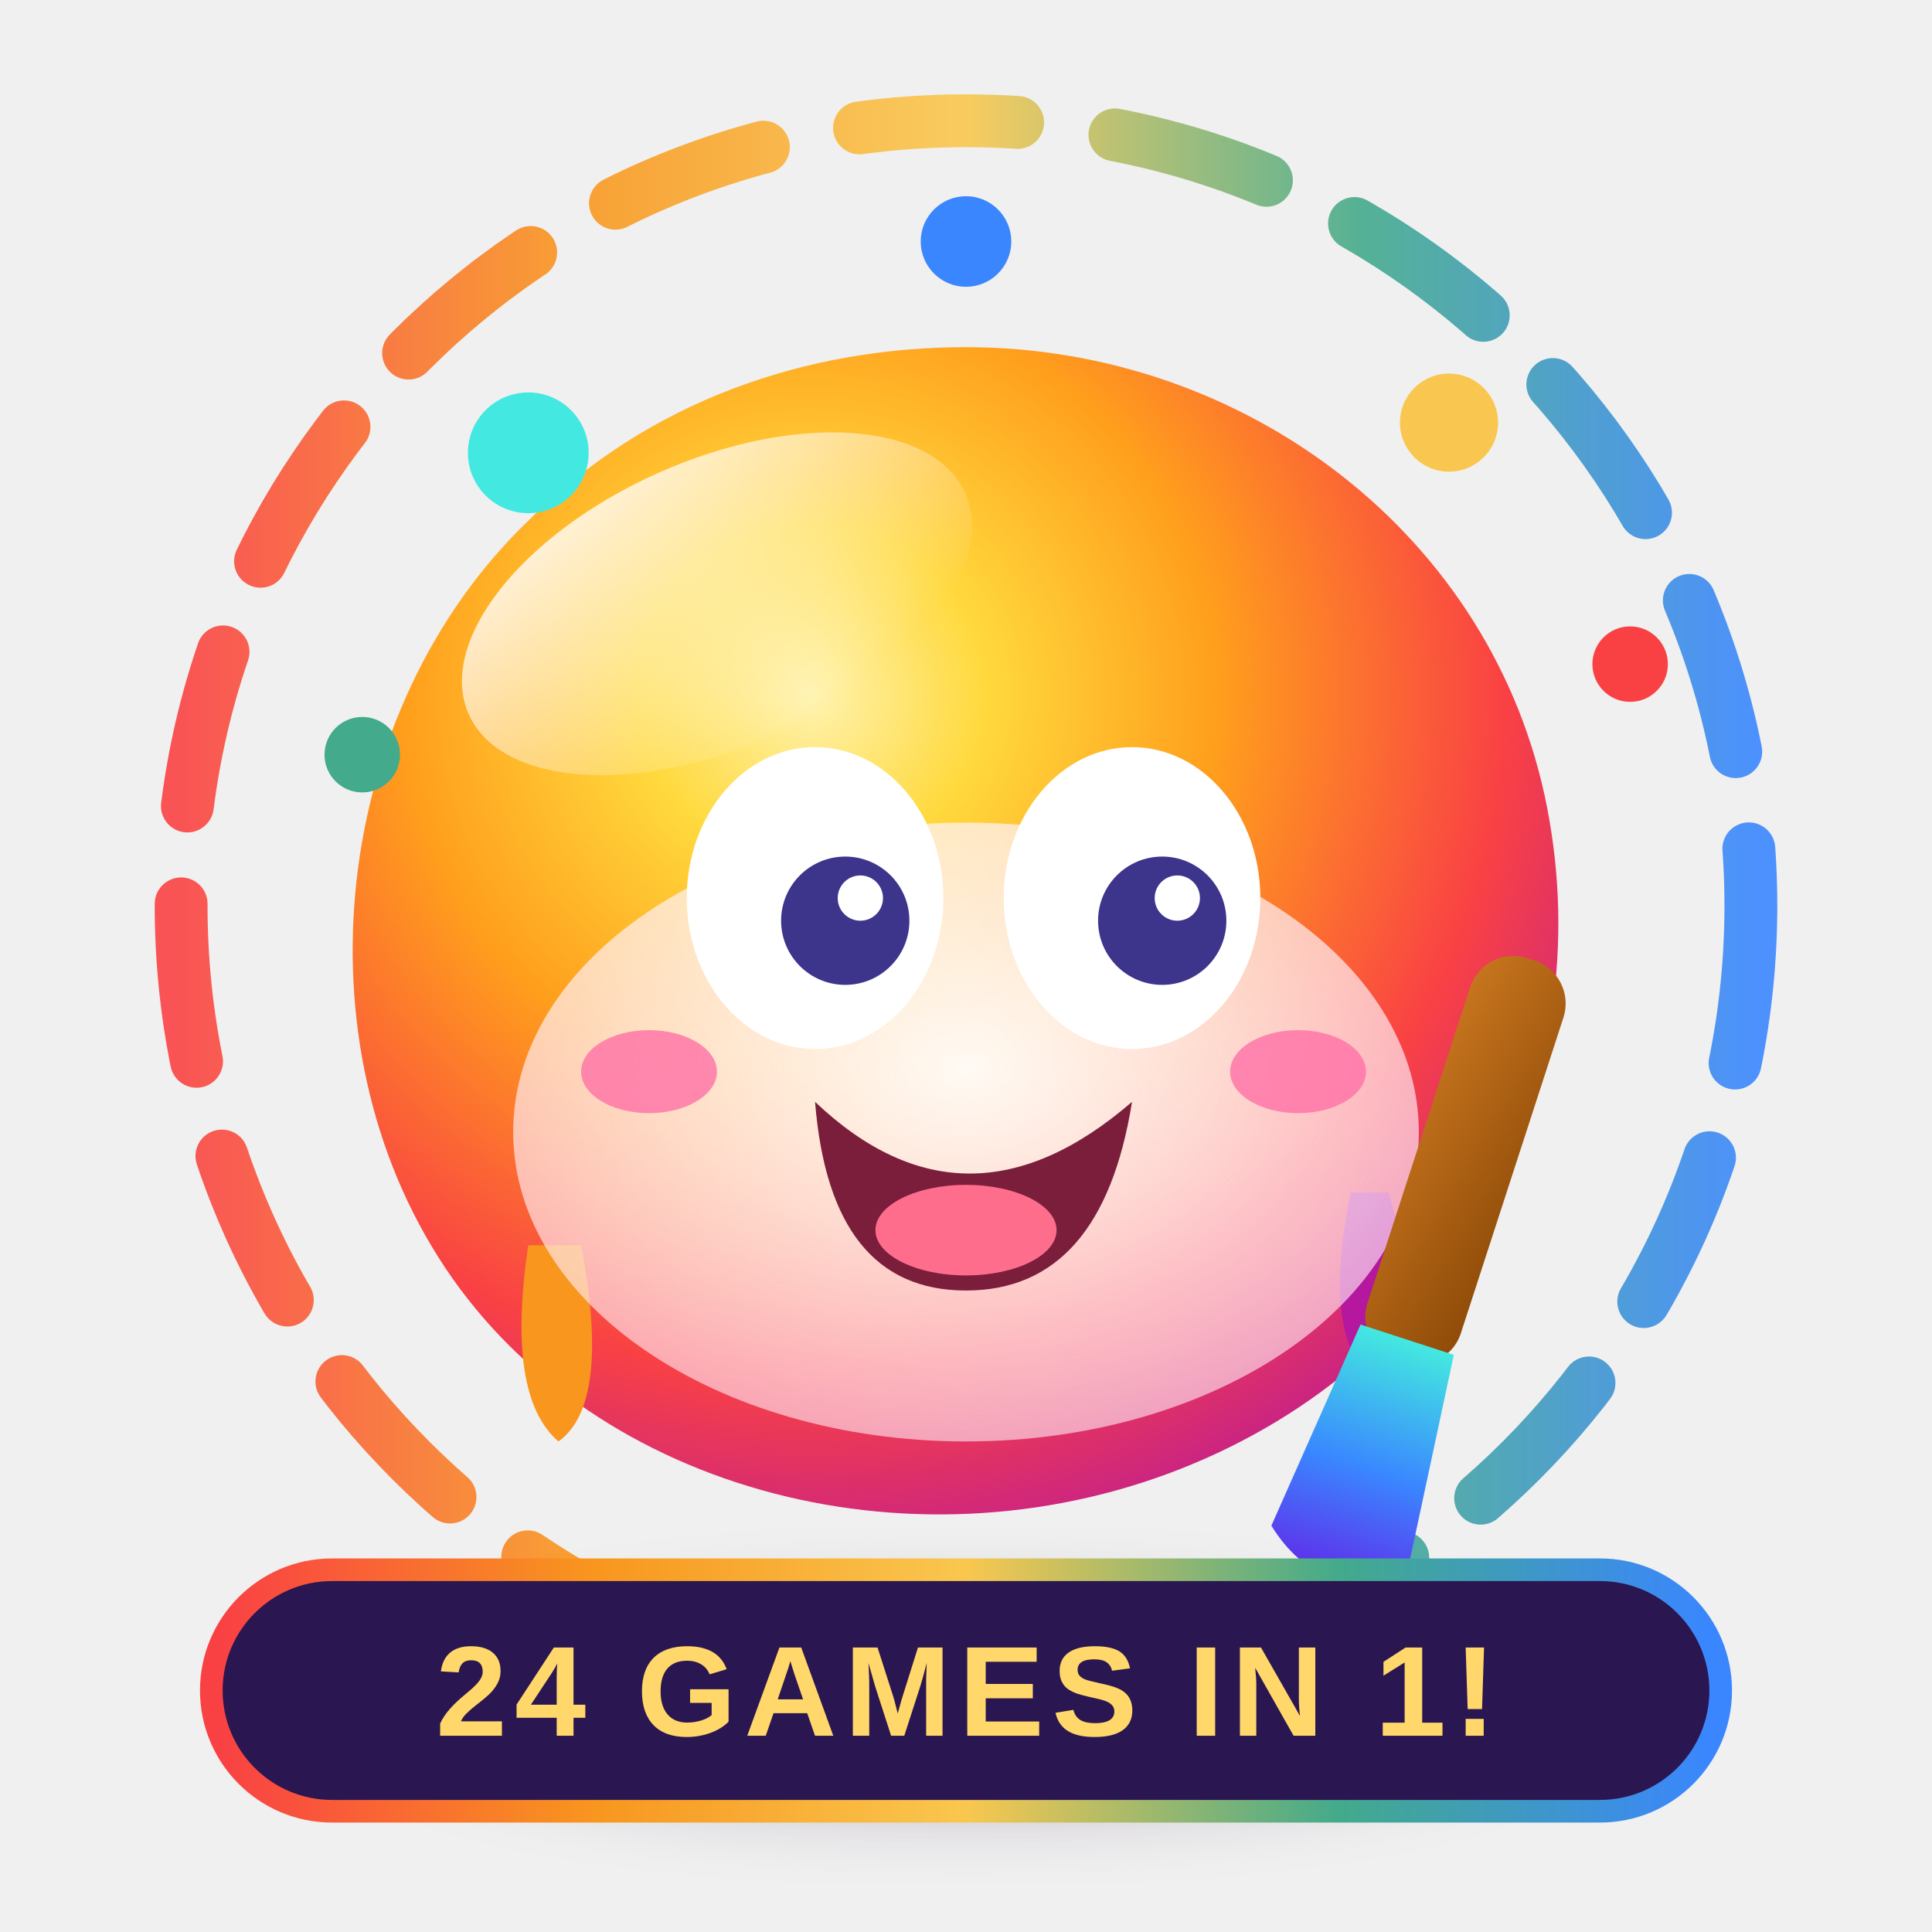
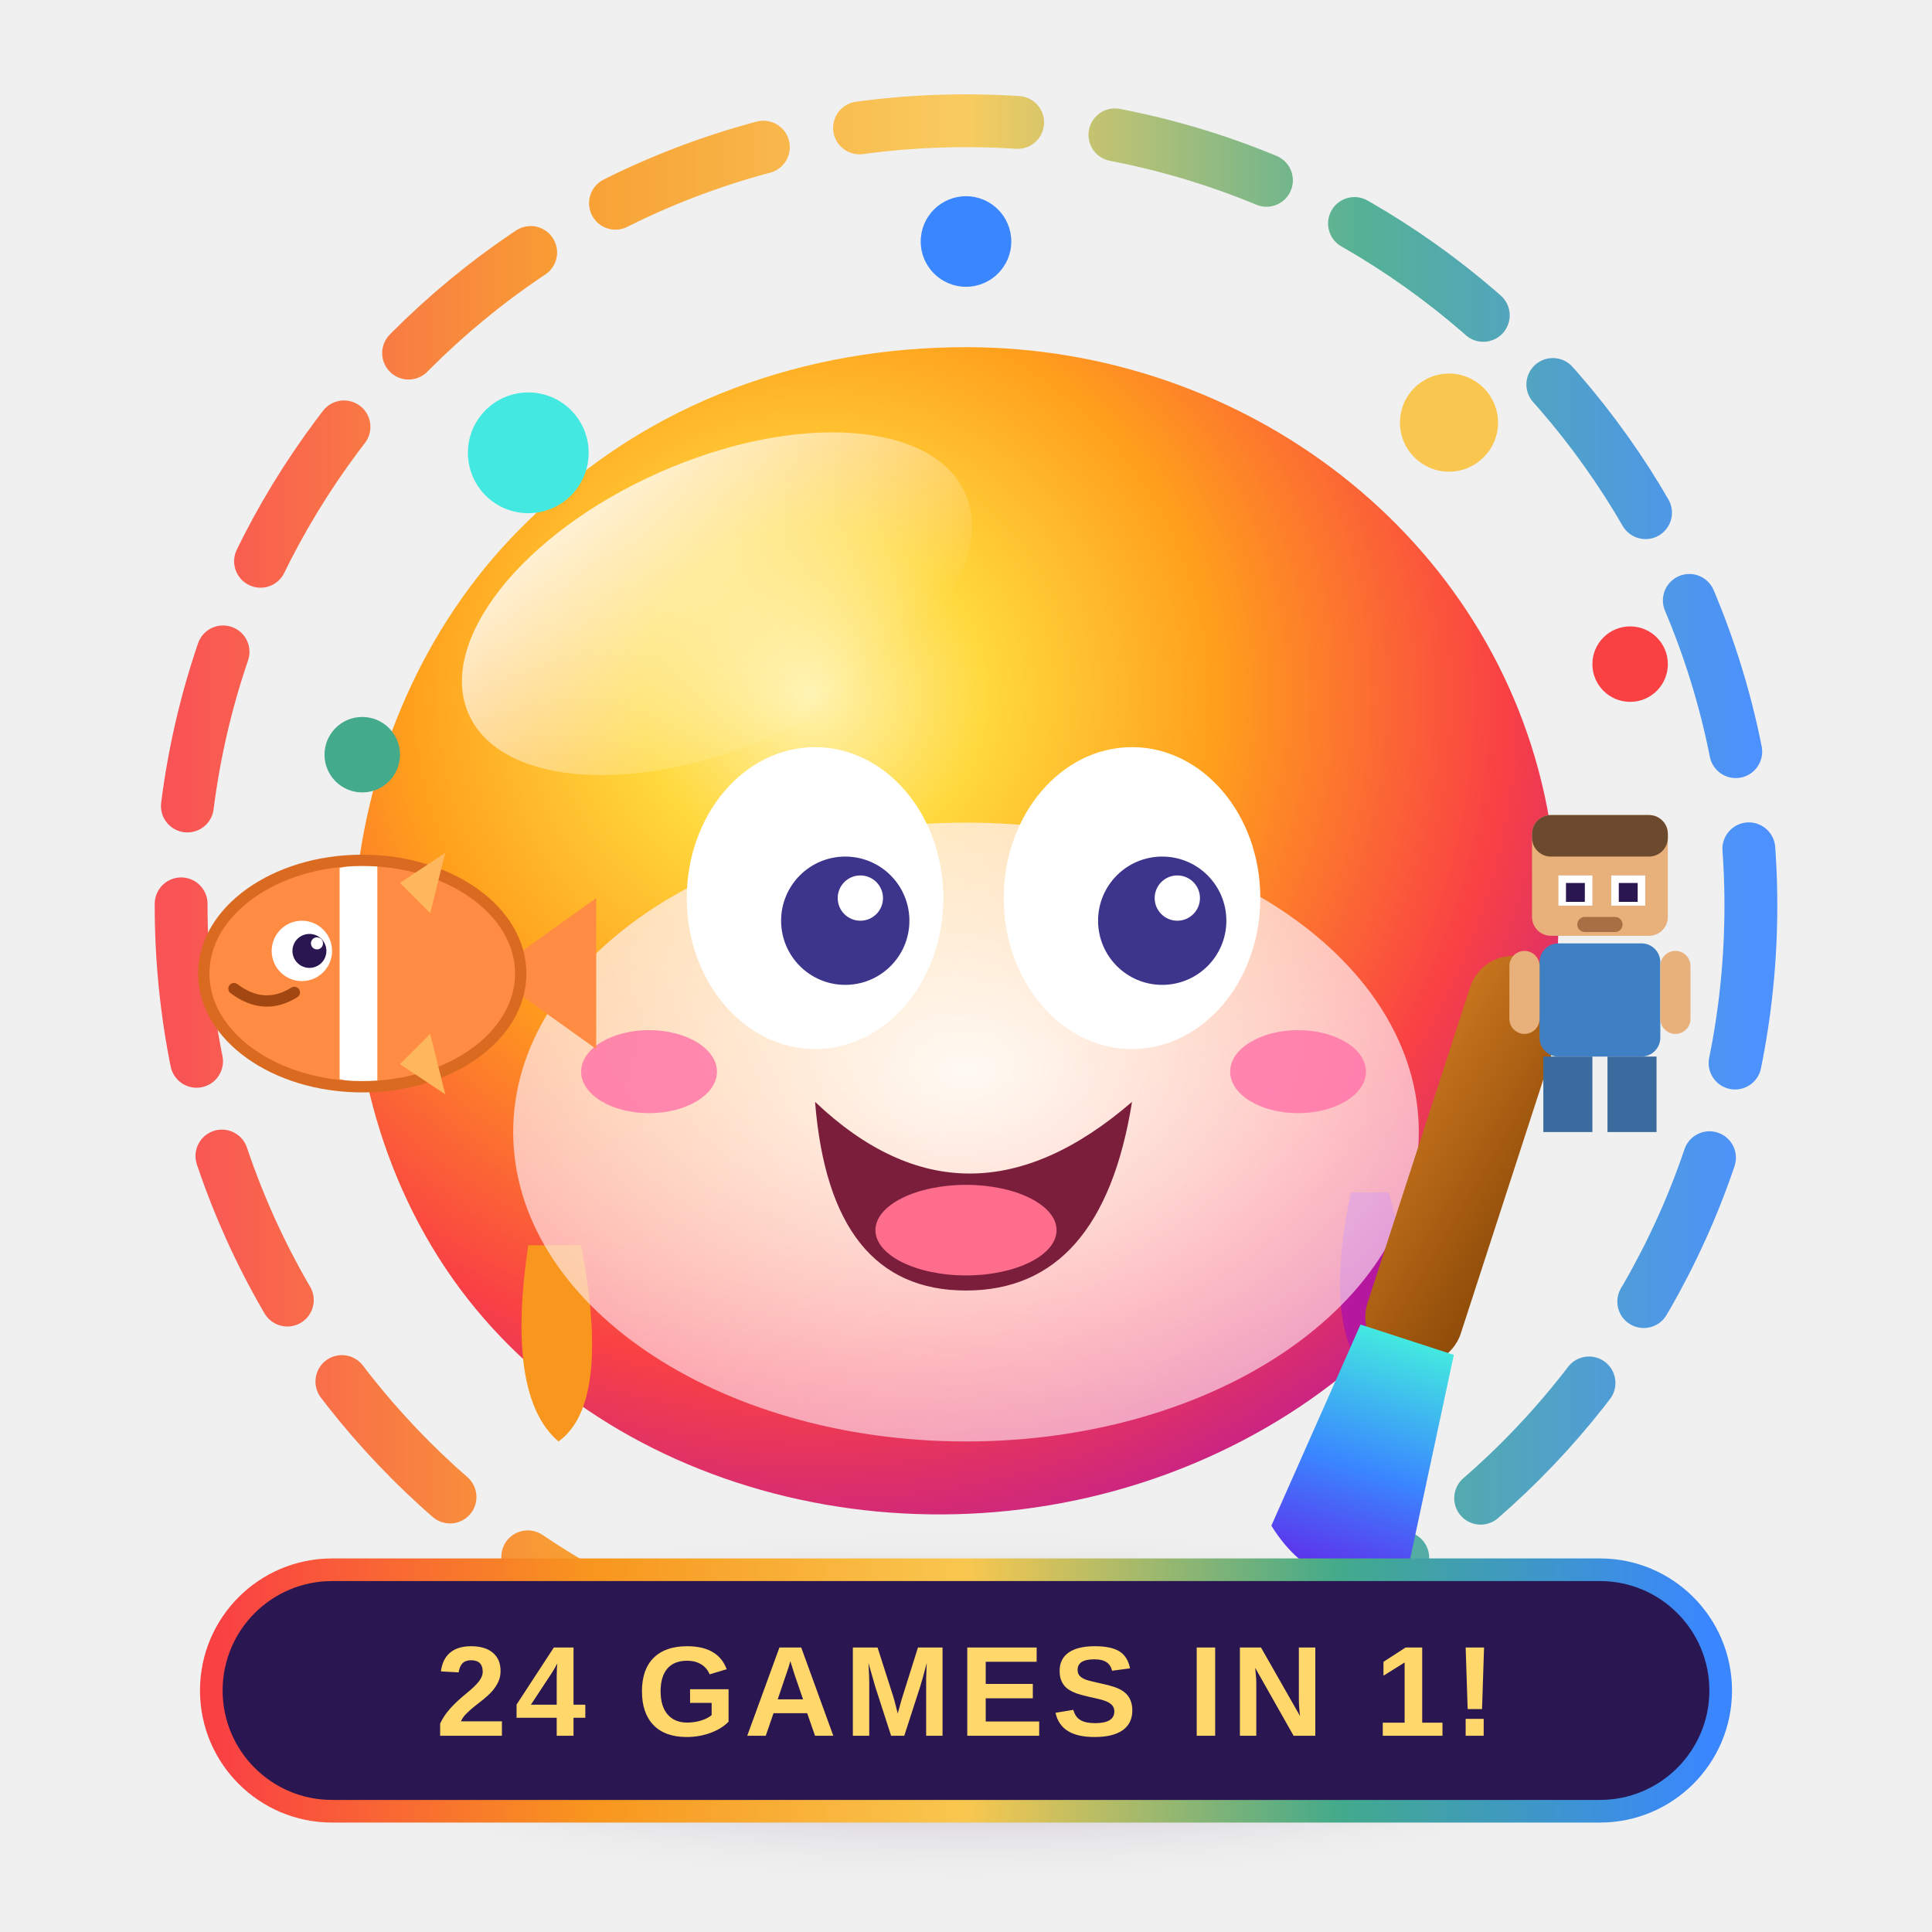
<svg xmlns="http://www.w3.org/2000/svg" viewBox="0 0 512 512" role="img" aria-label="Color Quest logo">
  <defs>
    <radialGradient id="body" cx="38%" cy="30%" r="80%">
      <stop offset="0%" stop-color="#fff3b0" />
      <stop offset="18%" stop-color="#ffd93d" />
      <stop offset="42%" stop-color="#ff9f1c" />
      <stop offset="72%" stop-color="#f94144" />
      <stop offset="100%" stop-color="#b5179e" />
    </radialGradient>
    <radialGradient id="belly" cx="50%" cy="40%" r="70%">
      <stop offset="0%" stop-color="#ffffff" stop-opacity="0.95" />
      <stop offset="100%" stop-color="#ffe8f4" stop-opacity="0.55" />
    </radialGradient>
    <linearGradient id="shine" x1="0" y1="0" x2="0.6" y2="1">
      <stop offset="0%" stop-color="#ffffff" stop-opacity="0.95" />
      <stop offset="100%" stop-color="#ffffff" stop-opacity="0" />
    </linearGradient>
    <linearGradient id="brush" x1="0" y1="0" x2="1" y2="1">
      <stop offset="0%" stop-color="#c9761e" />
      <stop offset="100%" stop-color="#8d4a08" />
    </linearGradient>
    <linearGradient id="bristle" x1="0" y1="0" x2="0" y2="1">
      <stop offset="0%" stop-color="#43e9e0" />
      <stop offset="55%" stop-color="#3a86ff" />
      <stop offset="100%" stop-color="#5f2eea" />
    </linearGradient>
    <linearGradient id="drop" x1="0" y1="0" x2="1" y2="0">
      <stop offset="0%" stop-color="#f94144" />
      <stop offset="25%" stop-color="#f8961e" />
      <stop offset="50%" stop-color="#f9c74f" />
      <stop offset="75%" stop-color="#43aa8b" />
      <stop offset="100%" stop-color="#3a86ff" />
    </linearGradient>
    <filter id="shadow" x="-40%" y="-40%" width="180%" height="180%">
      <feGaussianBlur stdDeviation="10" />
    </filter>
  </defs>
  <ellipse cx="256" cy="452" rx="150" ry="26" fill="#1a0033" opacity="0.28" filter="url(#shadow)" />
  <g opacity="0.9">
    <circle cx="256" cy="240" r="208" fill="none" stroke="url(#drop)" stroke-width="14" stroke-dasharray="42 26" stroke-linecap="round" />
  </g>
  <path d="M256 92            C 330 92 396 142 410 214            C 424 286 388 358 316 388            C 244 418 158 396 118 336            C 78 276 88 188 140 138            C 172 106 214 92 256 92 Z" fill="url(#body)" />
  <path d="M140 330 q-6 40 8 52 q14 -10 6 -52 Z" fill="#f8961e" />
  <path d="M368 316 q10 34 -4 50 q-14 -12 -6 -50 Z" fill="#b5179e" />
  <ellipse cx="256" cy="300" rx="120" ry="82" fill="url(#belly)" />
  <ellipse cx="190" cy="160" rx="72" ry="38" fill="url(#shine)" transform="rotate(-24 190 160)" />
  <g>
    <ellipse cx="216" cy="238" rx="34" ry="40" fill="#ffffff" />
    <ellipse cx="300" cy="238" rx="34" ry="40" fill="#ffffff" />
    <circle cx="224" cy="244" r="17" fill="#3d348b" />
    <circle cx="308" cy="244" r="17" fill="#3d348b" />
    <circle cx="228" cy="238" r="6" fill="#ffffff" />
    <circle cx="312" cy="238" r="6" fill="#ffffff" />
  </g>
  <ellipse cx="172" cy="284" rx="18" ry="11" fill="#ff70a6" opacity="0.8" />
  <ellipse cx="344" cy="284" rx="18" ry="11" fill="#ff70a6" opacity="0.8" />
  <path d="M216 292 Q256 330 300 292 Q292 342 256 342 Q220 342 216 292 Z" fill="#7b1e3b" />
  <ellipse cx="256" cy="326" rx="24" ry="12" fill="#ff6d8d" />
  <g transform="rotate(18 380 330)">
    <rect x="368" y="250" width="26" height="112" rx="12" fill="url(#brush)" />
    <path d="M368 356 h26 l6 58 q-19 16 -38 0 Z" fill="url(#bristle)" />
    <circle cx="381" cy="432" r="10" fill="#43e9e0" />
  </g>
  <circle cx="140" cy="120" r="16" fill="#43e9e0" />
  <circle cx="384" cy="112" r="13" fill="#f9c74f" />
  <circle cx="432" cy="176" r="10" fill="#f94144" />
  <circle cx="96" cy="200" r="10" fill="#43aa8b" />
  <circle cx="256" cy="64" r="12" fill="#3a86ff" />
+   <g transform="translate(96 258)">
+     <polygon points="34,0 62,-20 62,20" fill="#ff8c42" />
+     <ellipse rx="42" ry="30" fill="#ff8c42" />
+     <path d="M-6 -28 L4 -30 L4 30 L-6 28 Z" fill="#ffffff" />
+     <ellipse rx="42" ry="30" fill="none" stroke="#d96a20" stroke-width="3" />
+     <circle cx="-16" cy="-6" r="8" fill="#ffffff" />
+     <circle cx="-14" cy="-6" r="4.5" fill="#2a1650" />
+     <circle cx="-12" cy="-8" r="1.6" fill="#ffffff" />
+     <path d="M-34 4 Q-26 10 -18 5" stroke="#a34712" stroke-width="3" fill="none" stroke-linecap="round" />
+     <polygon points="10,-24 22,-32 18,-16" fill="#ffb75e" />
+     <polygon points="10,24 22,32 18,16" fill="#ffb75e" />
+   </g>
+   <g transform="translate(424 240)">
+     <rect x="-18" y="-24" width="36" height="32" rx="5" fill="#e8b07a" />
+     <rect x="-18" y="-24" width="36" height="11" rx="5" fill="#6b4a2e" />
+     <rect x="-11" y="-8" width="9" height="8" fill="#ffffff" />
+     <rect x="3" y="-8" width="9" height="8" fill="#ffffff" />
+     <rect x="-9" y="-6" width="5" height="5" fill="#2a1650" />
+     <rect x="5" y="-6" width="5" height="5" fill="#2a1650" />
+     <rect x="-6" y="3" width="12" height="4" rx="2" fill="#a86f45" />
+     <rect x="-16" y="10" width="32" height="30" rx="5" fill="#3f7fc4" />
+     <rect x="-24" y="12" width="8" height="22" rx="4" fill="#e8b07a" />
+     <rect x="16" y="12" width="8" height="22" rx="4" fill="#e8b07a" />
+     <rect x="-15" y="40" width="13" height="20" fill="#3a6b9e" />
+     <rect x="2" y="40" width="13" height="20" fill="#3a6b9e" />
+   </g>
  <g>
    <rect x="56" y="416" width="400" height="64" rx="32" fill="#2a1650" stroke="url(#drop)" stroke-width="6" />
    <text x="256" y="460" text-anchor="middle" font-family="Arial Black, Arial, sans-serif" font-weight="900" font-size="34" fill="#ffd76a" letter-spacing="2">24 GAMES IN 1!</text>
  </g>
</svg>
